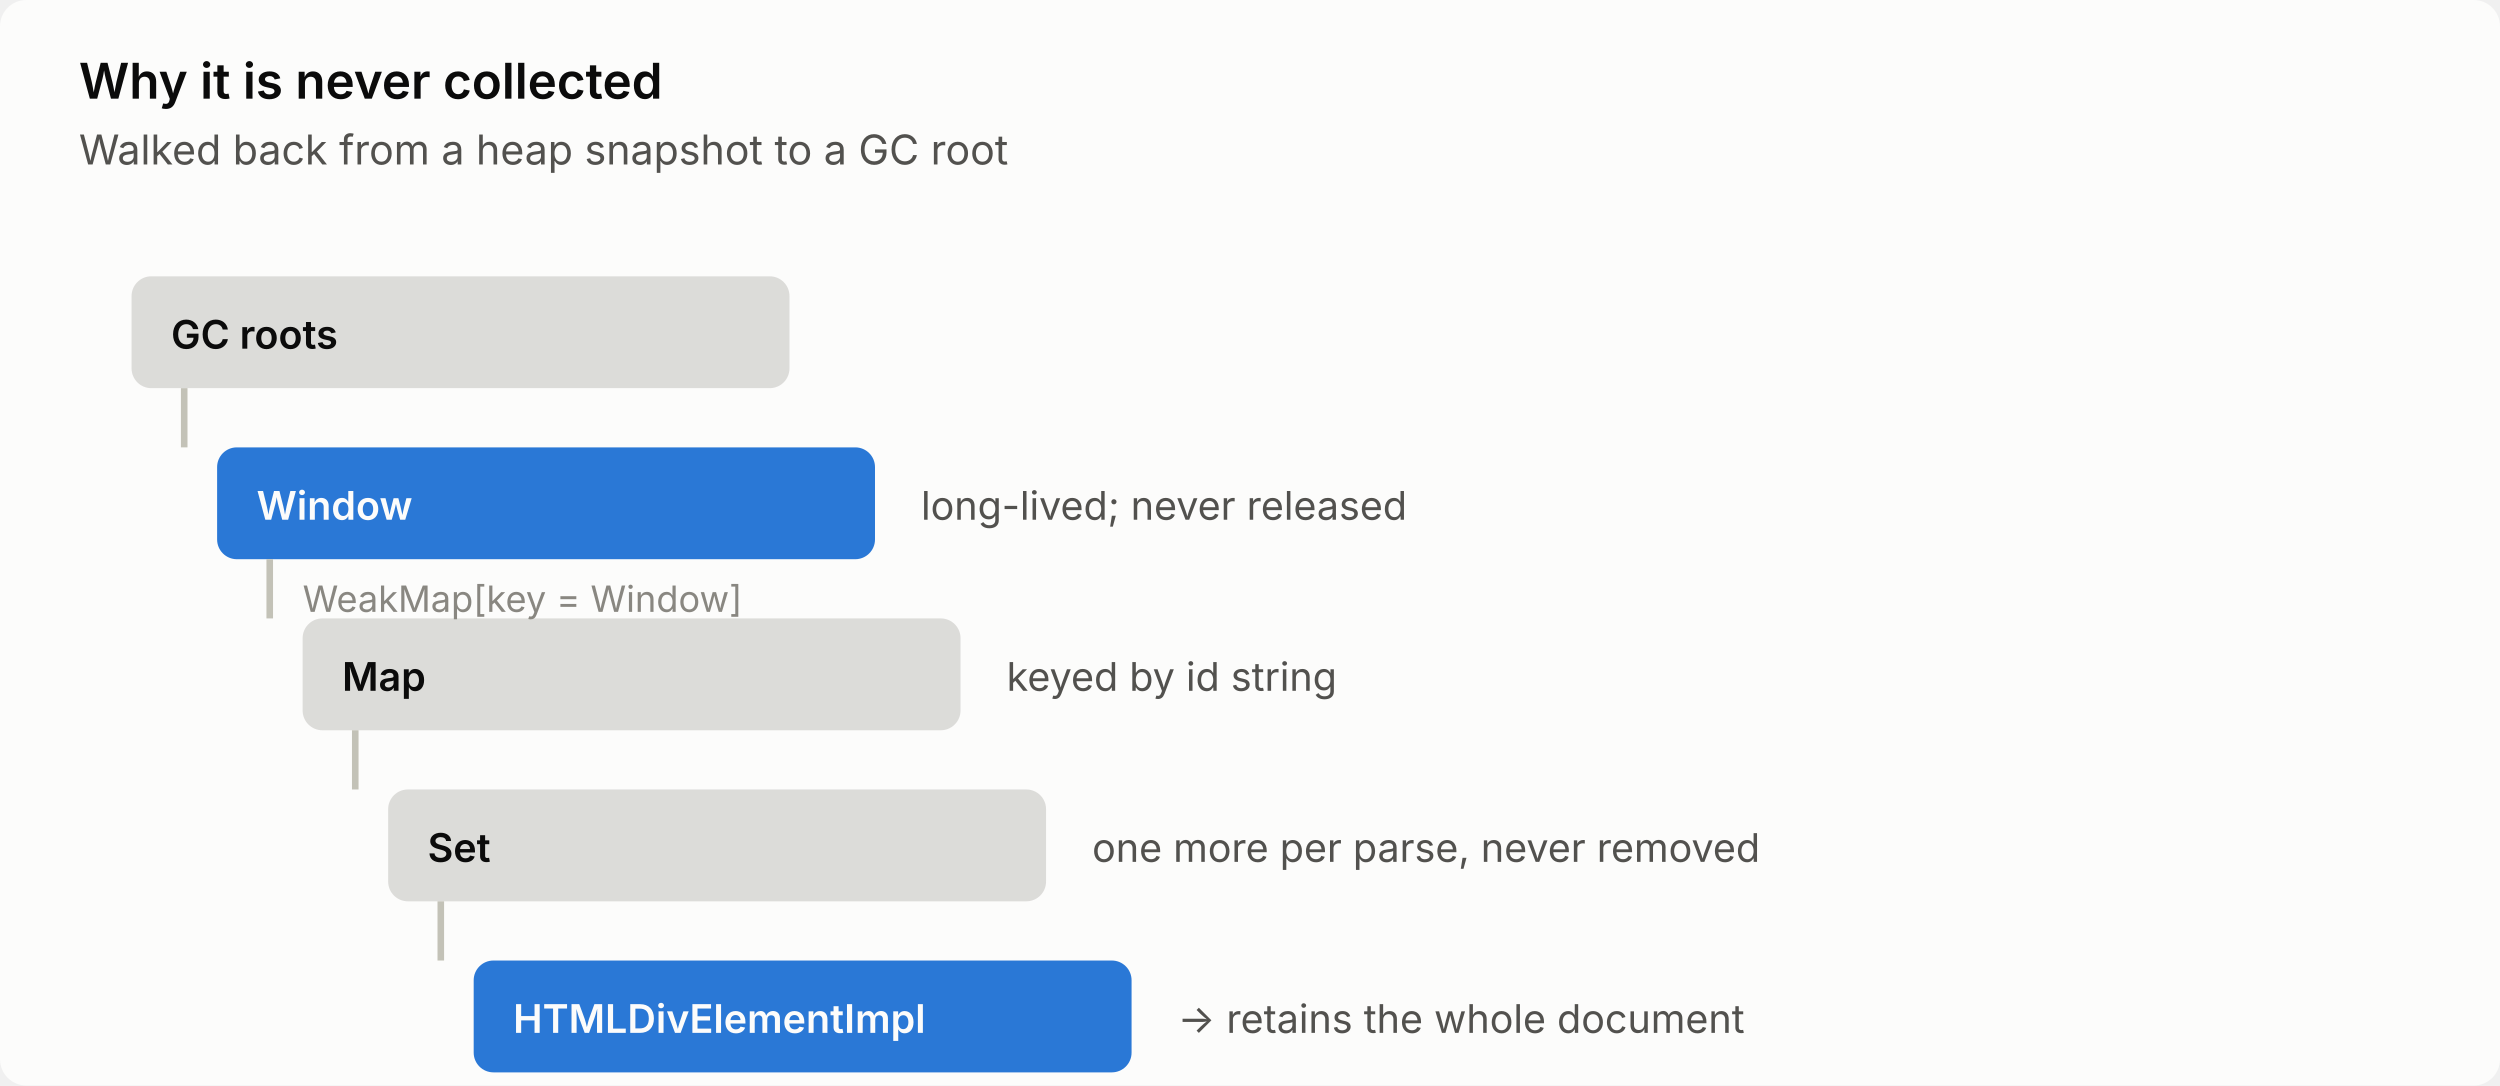
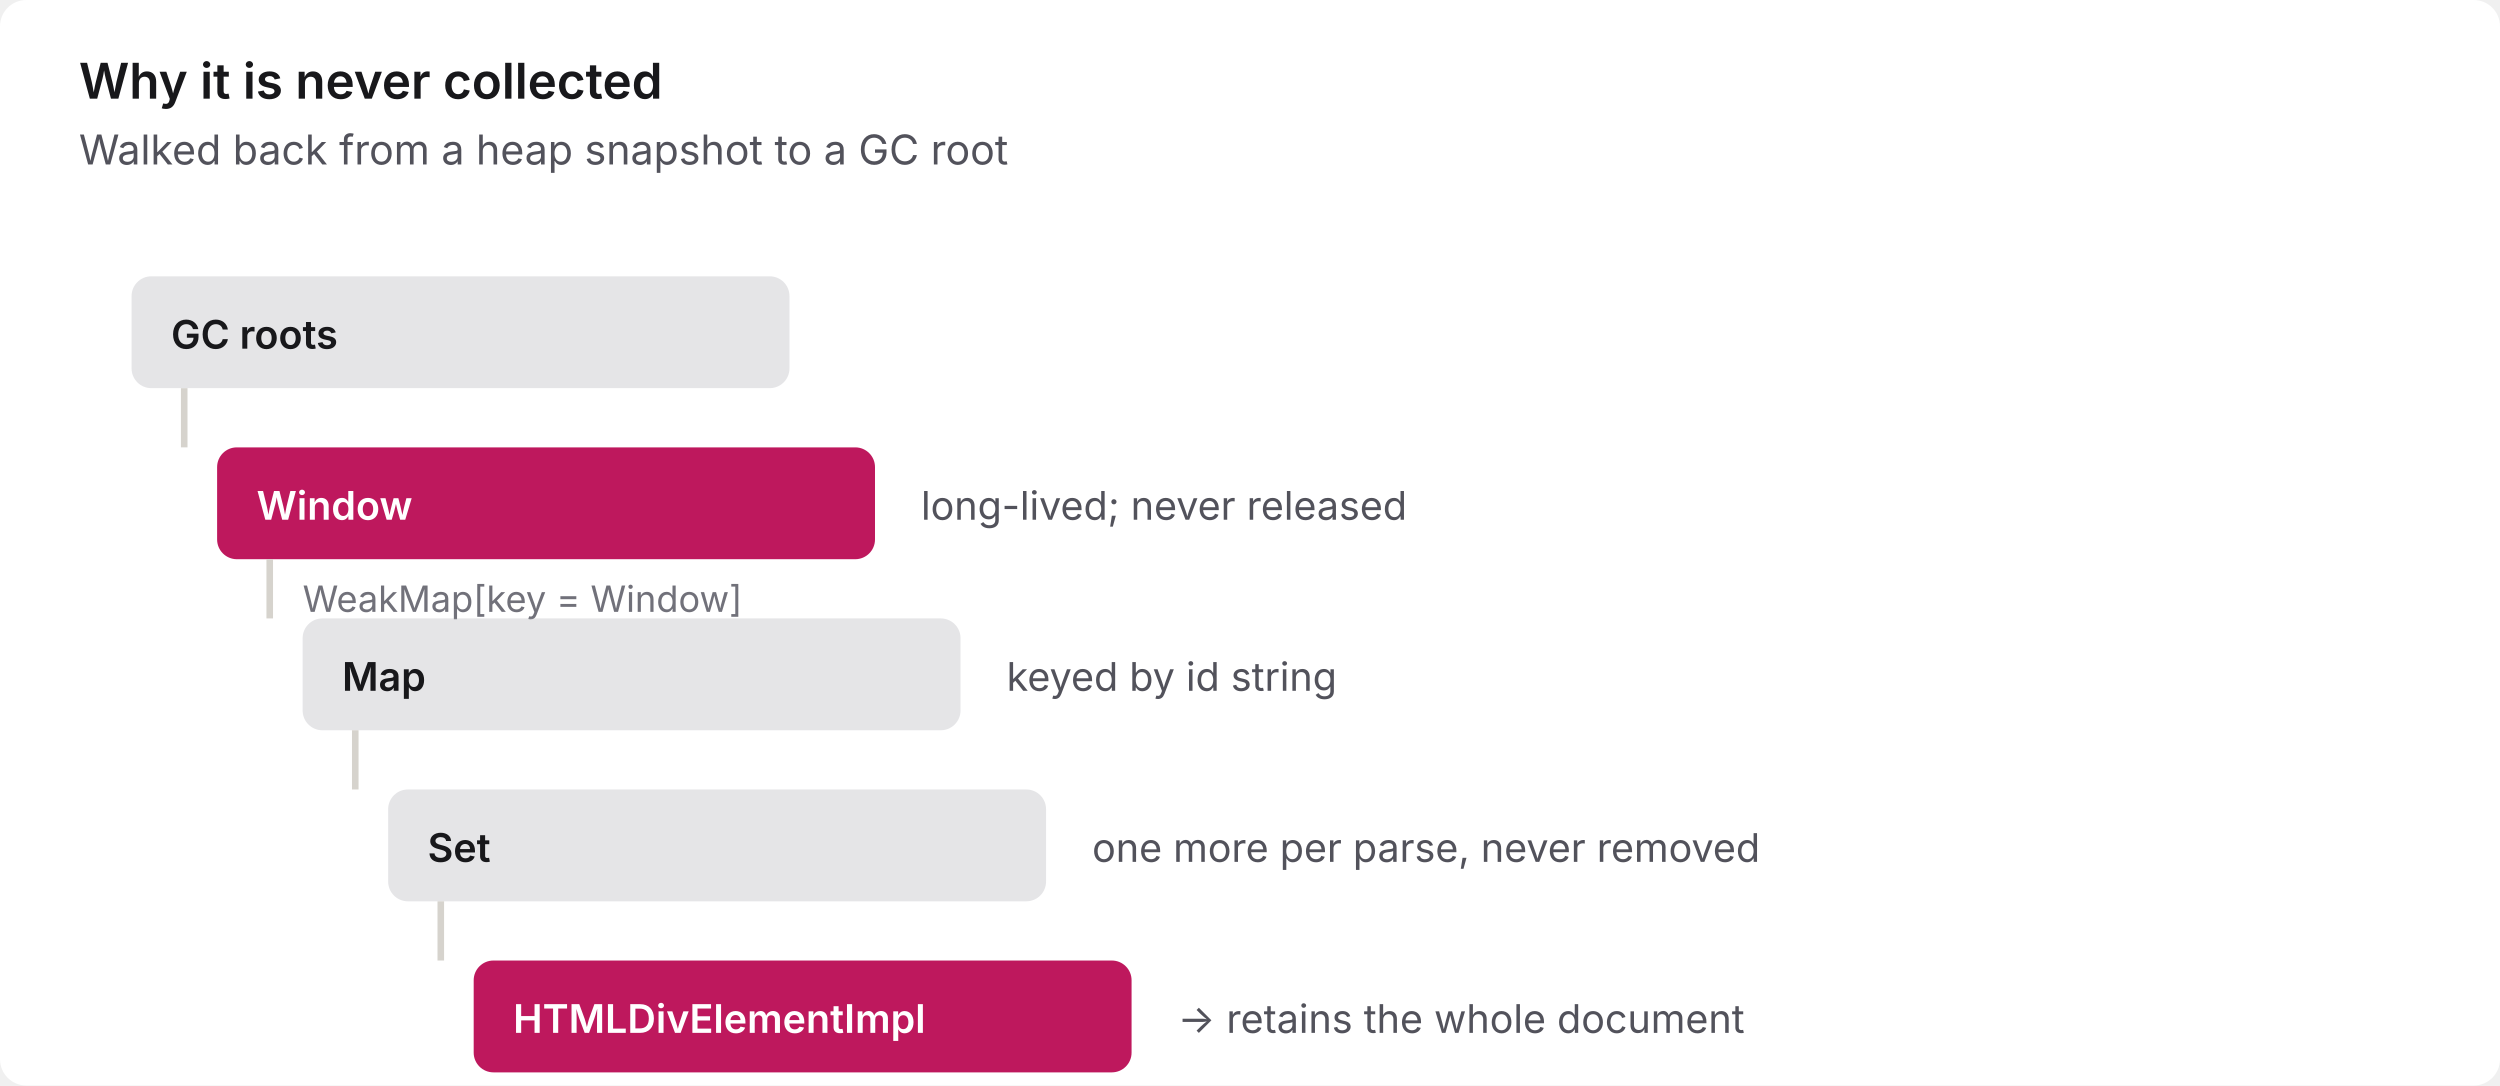
<svg xmlns="http://www.w3.org/2000/svg" viewBox="0 0 760 330" width="760" height="330" role="img" aria-labelledby="t d">
  <style>
-     .s { fill: #fcfcfb }
-     .ink { fill: #0b0b0b }  .ink2 { fill: #52514e }
-     .muted { fill: #898781 }
-     .grid { stroke: #e1e0d9 }  .axis { stroke: #c3c2b7 }
-     .accent { fill: #2a78d6 }  .context { fill: #898781 }
-     .gap { stroke: #fcfcfb }
-     text { font-family: system-ui, -apple-system, "Segoe UI", "PingFang TC", "Noto Sans TC", sans-serif; }
+     .s { fill: #ffffff }
+     .ink { fill: #18181b }  .ink2 { fill: #52525b }
+     .muted { fill: #71717a }
+     .grid { stroke: #e7e5e0 }  .axis { stroke: #d6d3cd }
+     .accent { fill: #be185d }  .context { fill: #a1a1aa }
+     .gap { stroke: #ffffff }
+     text { font-family: "Noto Sans TC", "PingFang TC", "Microsoft JhengHei", system-ui, -apple-system, "Segoe UI", sans-serif; }
    .t   { font-size: 15px; font-weight: 600 }
    .st  { font-size: 12.5px }
    .lbl { font-size: 12px }
    .val { font-size: 12px; font-weight: 600 }
    .tick { font-size: 11px; font-variant-numeric: tabular-nums }
    @media (prefers-color-scheme: dark) {
-       .s { fill: #1a1a19 }
-       .ink { fill: #ffffff }  .ink2 { fill: #c3c2b7 }
-       .muted { fill: #898781 }
-       .grid { stroke: #2c2c2a }  .axis { stroke: #383835 }
-       .accent { fill: #3987e5 }  .context { fill: #898781 }
-       .gap { stroke: #1a1a19 }
+       .s { fill: #1c1c1f }
+       .ink { fill: #ededef }  .ink2 { fill: #a1a1aa }
+       .muted { fill: #8b8b93 }
+       .grid { stroke: #2e2e33 }  .axis { stroke: #3f3f46 }
+       .accent { fill: #ec4899 }  .context { fill: #71717a }
+       .gap { stroke: #1c1c1f }
    }
  </style>
  <rect width="760" height="330" rx="8" class="s" />
  <text x="24" y="30" class="t ink">Why it is never collected</text>
  <text x="24" y="50" class="st ink2">Walked back from a heap snapshot to a GC root</text>
  <rect x="40" y="84" width="200" height="34" rx="6" class="context" opacity="0.28" />
  <text x="52" y="106" class="lbl ink" font-weight="600">GC roots</text>
  <line x1="56" y1="118" x2="56" y2="136" class="axis" stroke-width="2" />
  <rect x="66" y="136" width="200" height="34" rx="6" class="accent" opacity="1" />
  <text x="78" y="158" class="lbl s" font-weight="600">Window</text>
  <text x="280" y="158" class="lbl ink2">long-lived; never released</text>
  <line x1="82" y1="170" x2="82" y2="188" class="axis" stroke-width="2" />
  <text x="92" y="186" class="tick muted">WeakMap[key = Window]</text>
  <rect x="92" y="188" width="200" height="34" rx="6" class="context" opacity="0.28" />
  <text x="104" y="210" class="lbl ink" font-weight="600">Map</text>
  <text x="306" y="210" class="lbl ink2">keyed by id string</text>
  <line x1="108" y1="222" x2="108" y2="240" class="axis" stroke-width="2" />
  <rect x="118" y="240" width="200" height="34" rx="6" class="context" opacity="0.28" />
  <text x="130" y="262" class="lbl ink" font-weight="600">Set</text>
  <text x="332" y="262" class="lbl ink2">one more per parse, never removed</text>
  <line x1="134" y1="274" x2="134" y2="292" class="axis" stroke-width="2" />
  <rect x="144" y="292" width="200" height="34" rx="6" class="accent" opacity="1" />
  <text x="156" y="314" class="lbl s" font-weight="600">HTMLDivElementImpl</text>
  <text x="358" y="314" class="lbl ink2">→ retains the whole document</text>
</svg>
